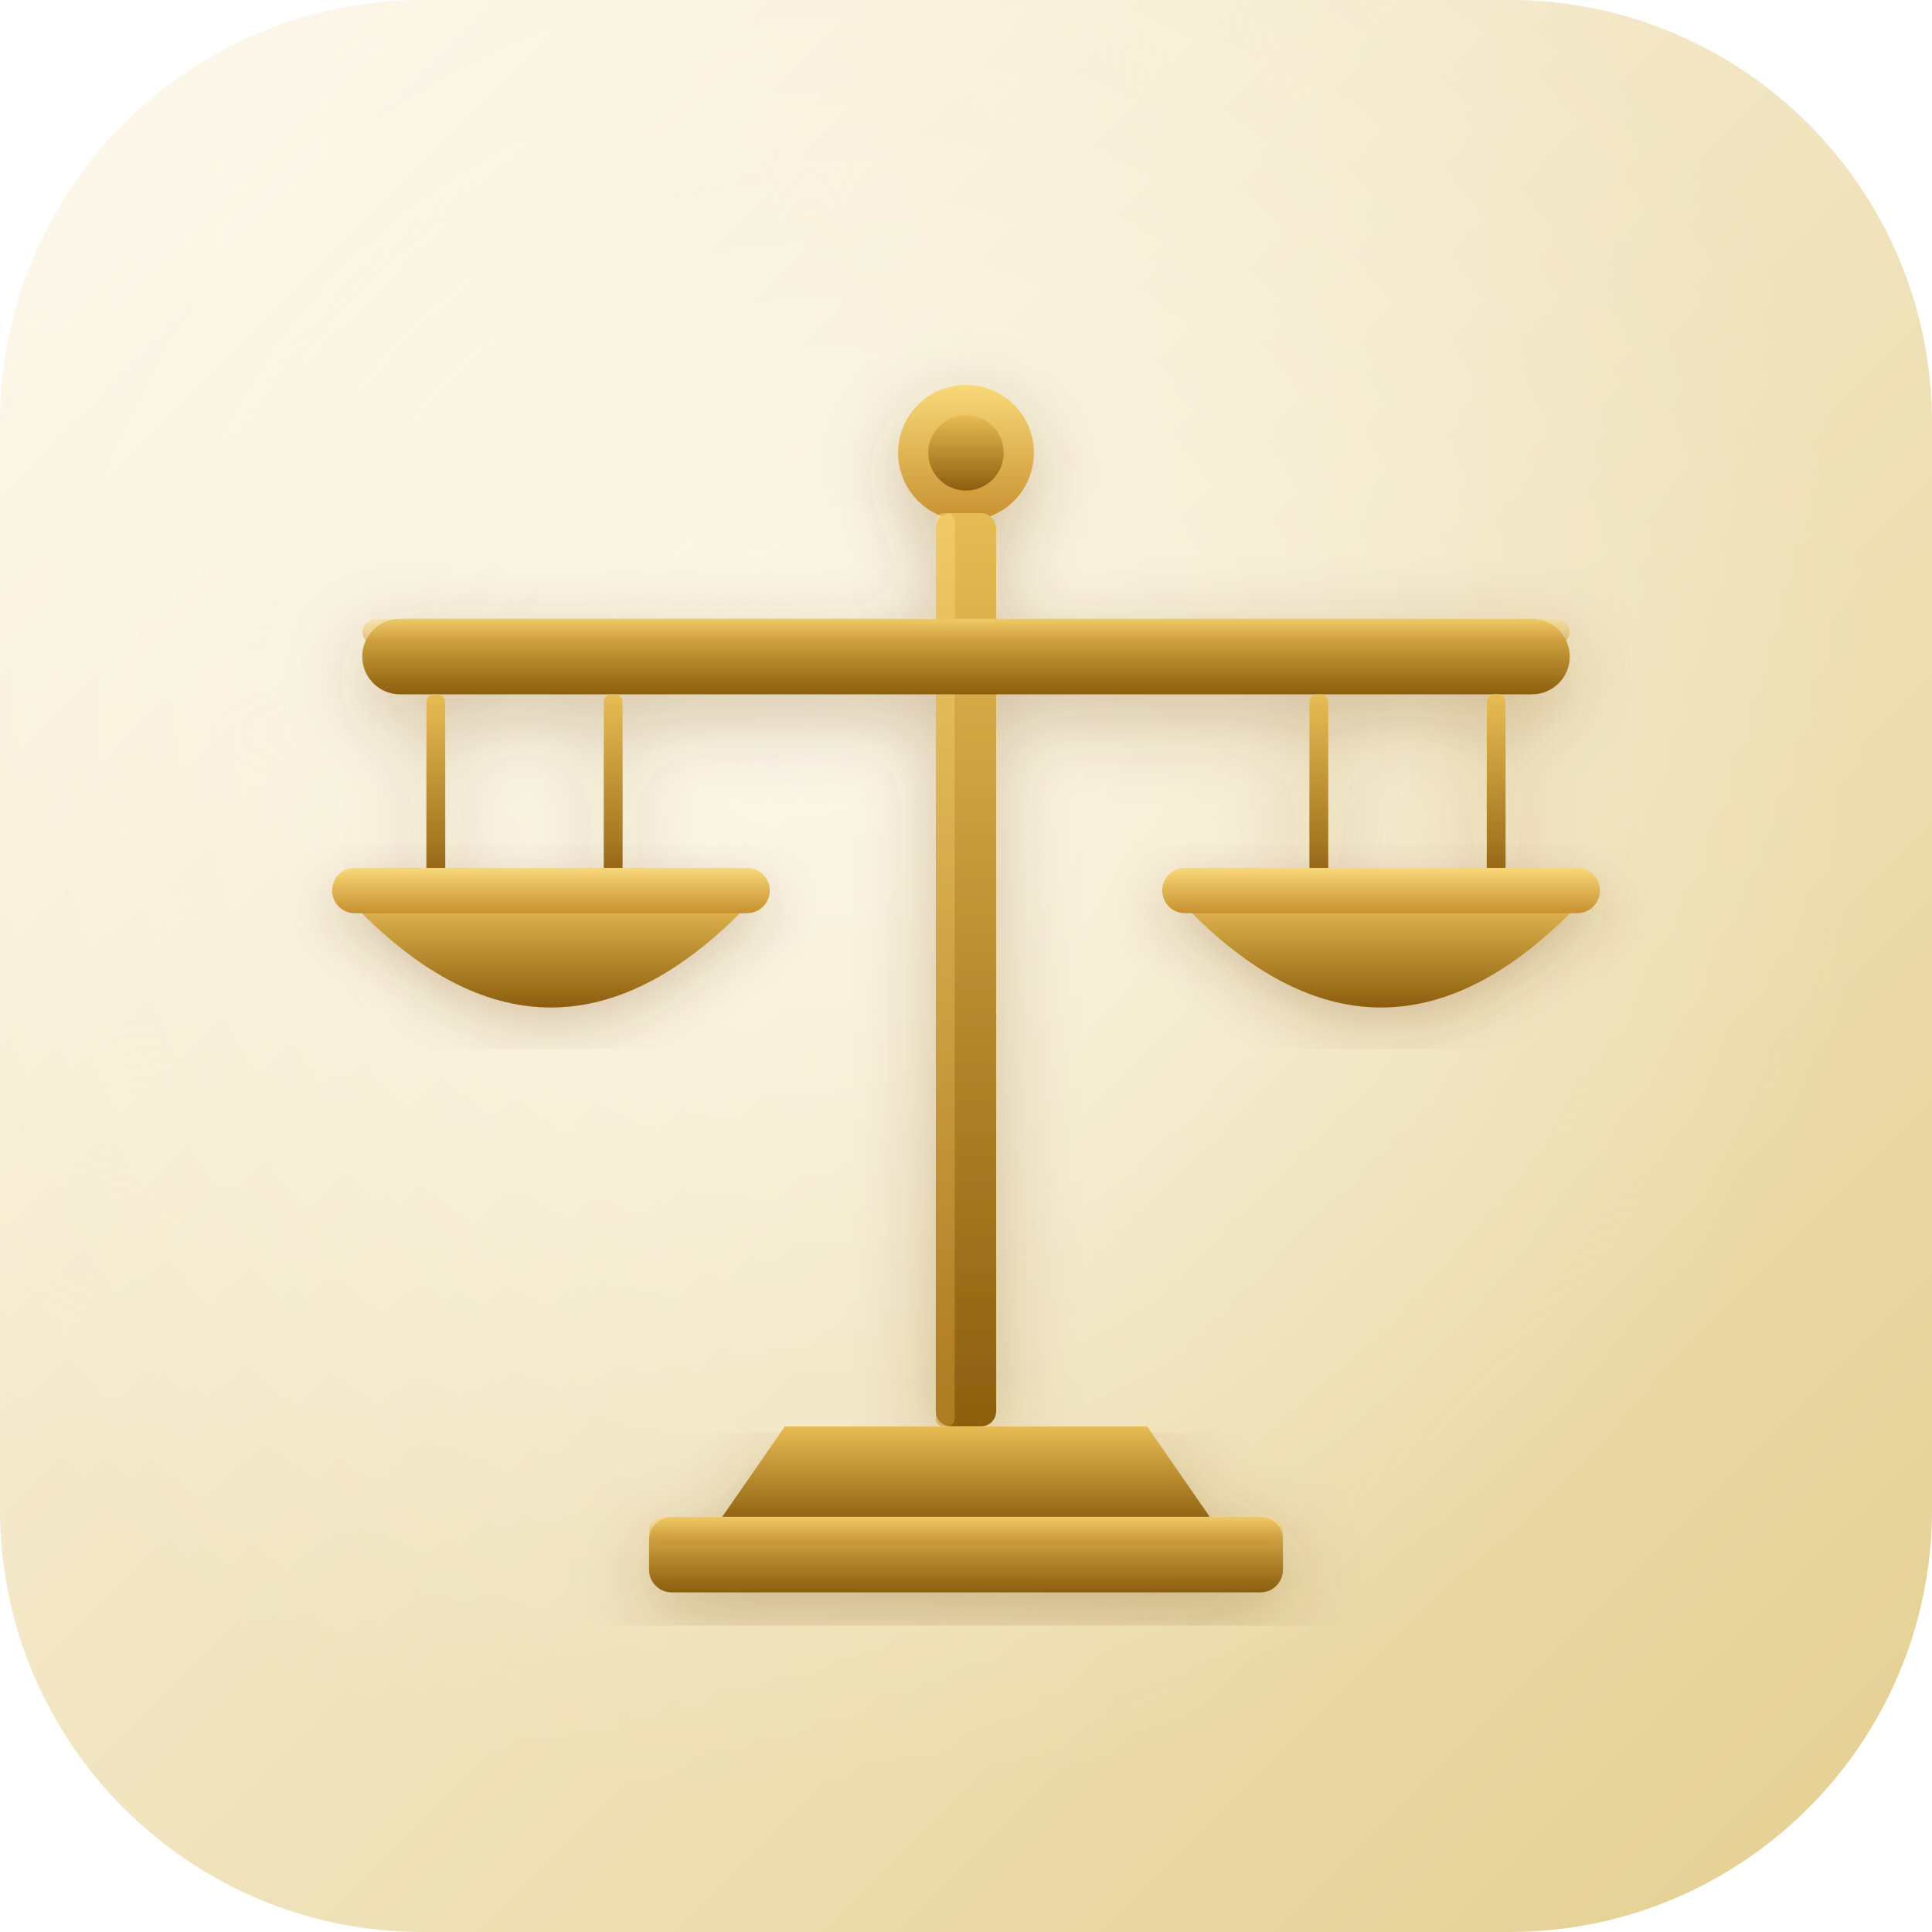
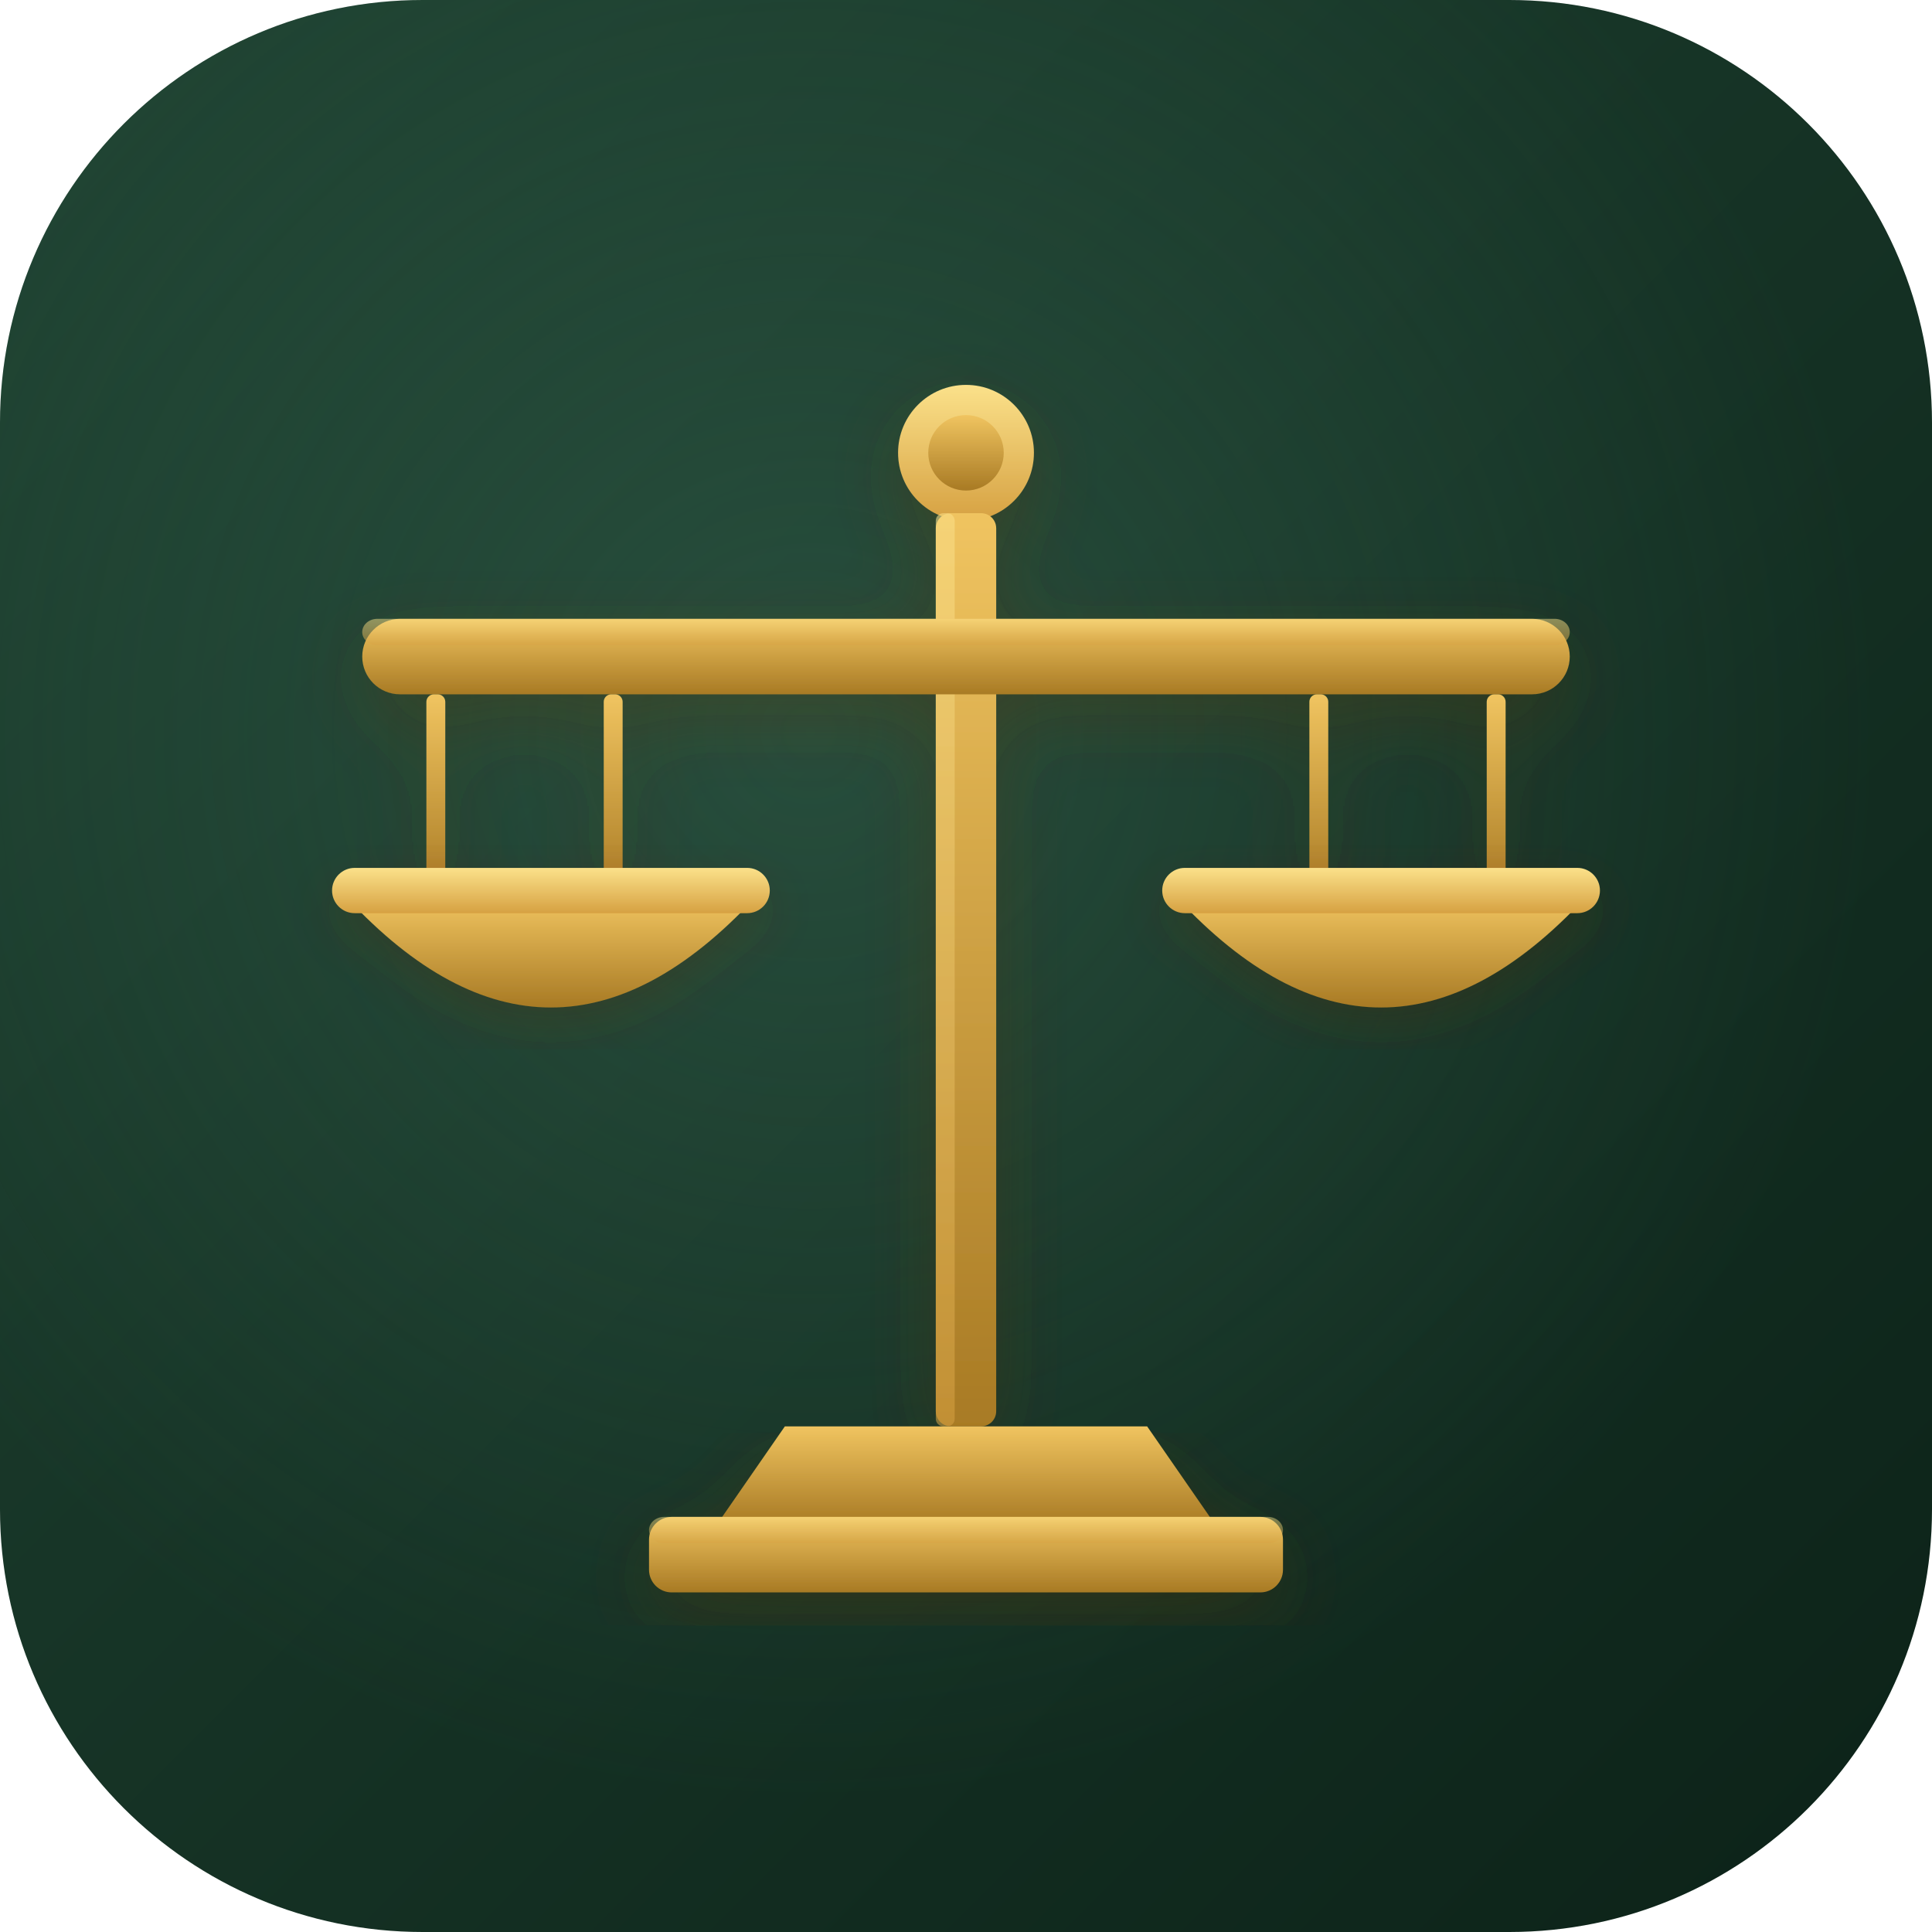
<svg xmlns="http://www.w3.org/2000/svg" viewBox="0 0 512 512">
  <defs>
    <linearGradient id="bg" x1="0%" y1="0%" x2="100%" y2="100%">
-       <stop offset="0%" stop-color="#fef9ee" />
-       <stop offset="100%" stop-color="#e4cf90" />
+       <stop offset="0%" stop-color="#1f4332" />
+       <stop offset="100%" stop-color="#0c2218" />
    </linearGradient>
    <radialGradient id="bgGlow" cx="42%" cy="38%" r="55%">
-       <stop offset="0%" stop-color="#fffdf5" stop-opacity="0.7" />
-       <stop offset="100%" stop-color="#fffdf5" stop-opacity="0" />
+       <stop offset="0%" stop-color="#3a6a55" stop-opacity="0.45" />
+       <stop offset="100%" stop-color="#3a6a55" stop-opacity="0" />
    </radialGradient>
    <linearGradient id="gold" x1="0%" y1="0%" x2="0%" y2="100%">
-       <stop offset="0%" stop-color="#e8bc54" />
-       <stop offset="100%" stop-color="#8c5e0e" />
+       <stop offset="0%" stop-color="#f0c460" />
+       <stop offset="100%" stop-color="#a87a24" />
    </linearGradient>
    <linearGradient id="goldHi" x1="0%" y1="0%" x2="0%" y2="100%">
-       <stop offset="0%" stop-color="#f8d878" />
-       <stop offset="100%" stop-color="#c89030" />
+       <stop offset="0%" stop-color="#fbe18a" />
+       <stop offset="100%" stop-color="#d6a142" />
    </linearGradient>
    <filter id="shadow" x="-15%" y="-10%" width="130%" height="130%">
      <feDropShadow dx="0" dy="6" stdDeviation="10" flood-color="#6b3e00" flood-opacity="0.28" />
    </filter>
    <filter id="panShadow" x="-30%" y="-30%" width="160%" height="160%">
      <feDropShadow dx="0" dy="5" stdDeviation="7" flood-color="#6b3e00" flood-opacity="0.22" />
    </filter>
  </defs>
  <rect width="512" height="512" rx="112" fill="url(#bg)" />
  <rect width="512" height="512" rx="112" fill="url(#bgGlow)" />
  <g filter="url(#shadow)">
    <circle cx="256" cy="120" r="18" fill="url(#goldHi)" />
    <circle cx="256" cy="120" r="10" fill="url(#gold)" />
    <rect x="248" y="136" width="16" height="242" rx="4" fill="url(#gold)" />
    <rect x="248" y="136" width="5" height="242" rx="2" fill="url(#goldHi)" opacity="0.55" />
    <rect x="96" y="164" width="320" height="20" rx="10" fill="url(#gold)" />
    <rect x="96" y="164" width="320" height="7" rx="4" fill="url(#goldHi)" opacity="0.5" />
    <rect x="113" y="184" width="5" height="54" rx="2" fill="url(#gold)" />
    <rect x="160" y="184" width="5" height="54" rx="2" fill="url(#gold)" />
    <rect x="347" y="184" width="5" height="54" rx="2" fill="url(#gold)" />
    <rect x="394" y="184" width="5" height="54" rx="2" fill="url(#gold)" />
  </g>
  <g filter="url(#panShadow)">
    <path d="M 92,238 L 200,238 Q 146,296 92,238 Z" fill="url(#gold)" />
    <rect x="88" y="230" width="116" height="12" rx="6" fill="url(#goldHi)" />
  </g>
  <g filter="url(#panShadow)">
    <path d="M 312,238 L 420,238 Q 366,296 312,238 Z" fill="url(#gold)" />
    <rect x="308" y="230" width="116" height="12" rx="6" fill="url(#goldHi)" />
  </g>
  <g filter="url(#shadow)">
    <path d="M 208,378 L 304,378 L 322,404 L 190,404 Z" fill="url(#gold)" />
    <rect x="172" y="402" width="168" height="20" rx="6" fill="url(#gold)" />
    <rect x="172" y="402" width="168" height="7" rx="4" fill="url(#goldHi)" opacity="0.45" />
  </g>
</svg>
